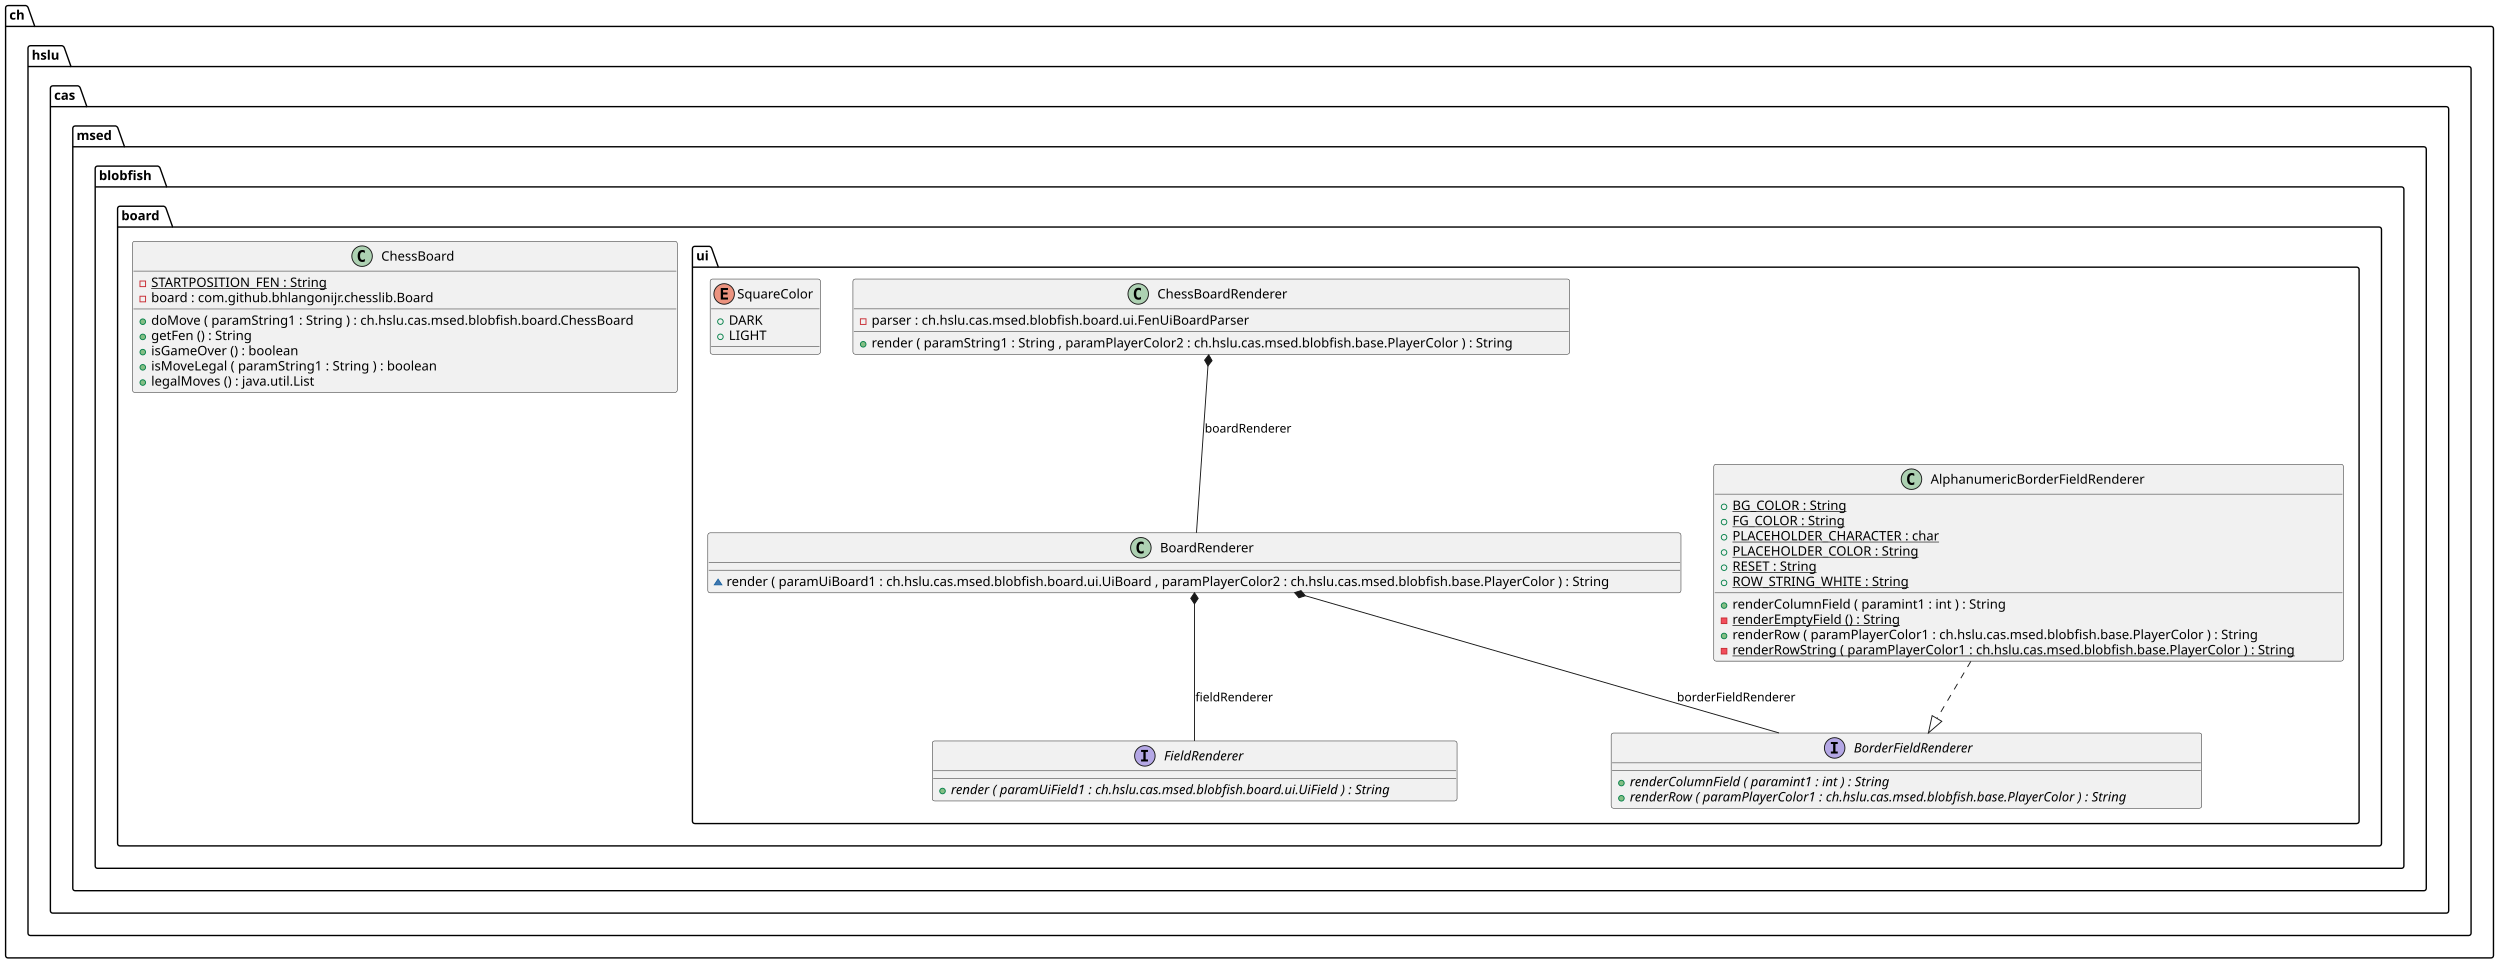
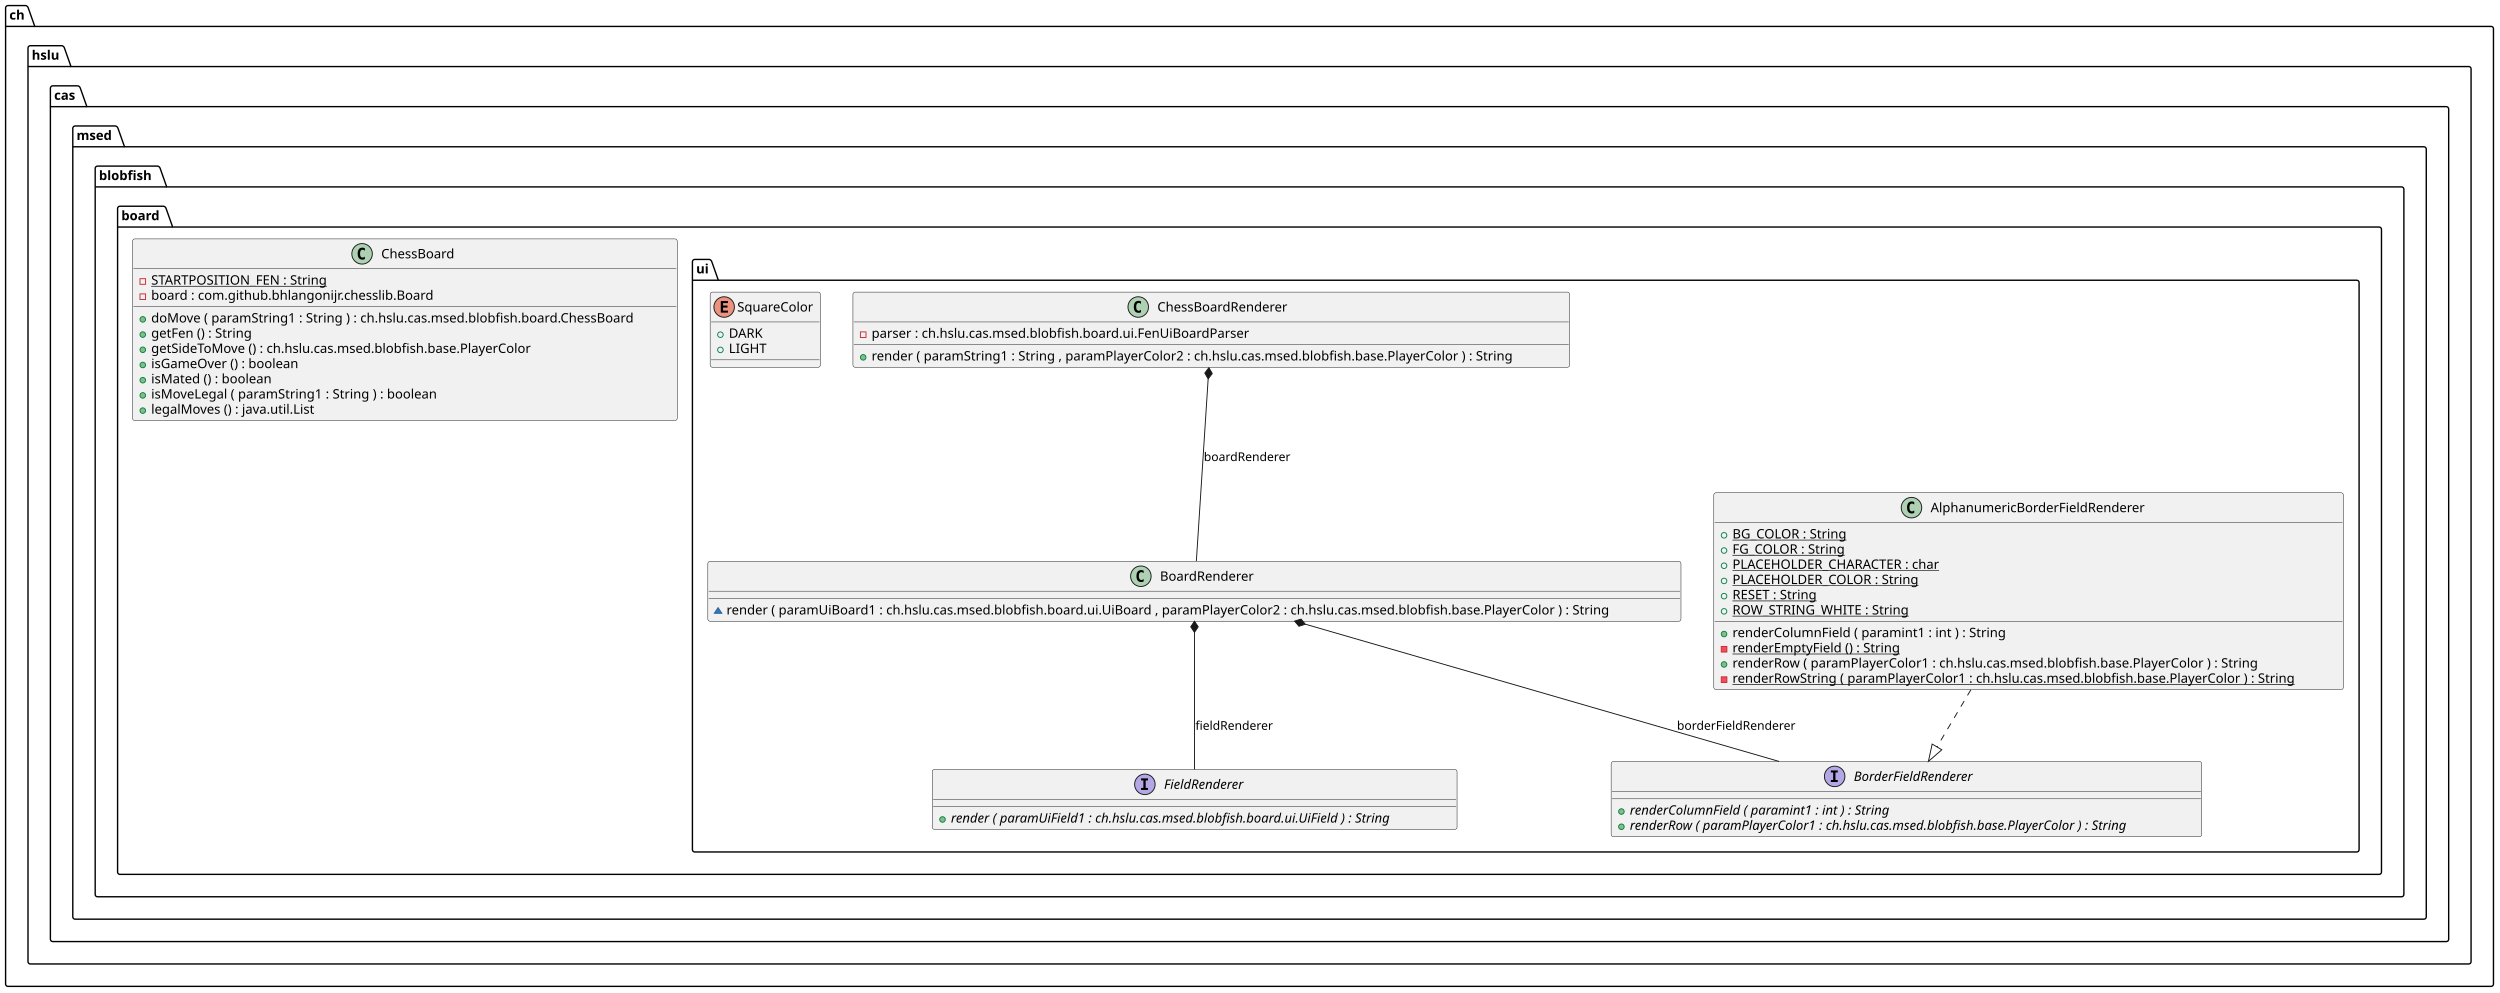
- <svg xmlns="http://www.w3.org/2000/svg" contentStyleType="text/css" data-diagram-type="CLASS" height="1033px" preserveAspectRatio="none" style="width:2679px;height:1033px;background:#FFFFFF;" version="1.1" viewBox="0 0 2679 1033" width="2679px" zoomAndPan="magnify">
+ <svg xmlns="http://www.w3.org/2000/svg" contentStyleType="text/css" data-diagram-type="CLASS" height="1064px" preserveAspectRatio="none" style="width:2679px;height:1064px;background:#FFFFFF;" version="1.1" viewBox="0 0 2679 1064" width="2679px" zoomAndPan="magnify">
  <defs />
  <g>
    <g class="cluster" data-entity="ch" data-source-line="2" data-uid="ent0003" id="cluster_ch">
-       <path d="M8.5,6 L27.766,6 A3.75,3.75 0 0 1 30.266,8.5 L37.266,28.297 L2669.5,28.297 A2.5,2.5 0 0 1 2672,30.797 L2672,1024 A2.5,2.5 0 0 1 2669.5,1026.5 L8.5,1026.5 A2.5,2.5 0 0 1 6,1024 L6,8.5 A2.5,2.5 0 0 1 8.5,6" fill="none" style="stroke:#000000;stroke-width:1.5;" />
+       <path d="M8.5,6 L27.766,6 A3.75,3.75 0 0 1 30.266,8.5 L37.266,28.297 L2669.5,28.297 A2.5,2.5 0 0 1 2672,30.797 L2672,1054.5 A2.5,2.5 0 0 1 2669.5,1057 L8.5,1057 A2.5,2.5 0 0 1 6,1054.5 L6,8.5 A2.5,2.5 0 0 1 8.5,6" fill="none" style="stroke:#000000;stroke-width:1.5;" />
      <line style="stroke:#000000;stroke-width:1.5;" x1="6" x2="37.266" y1="28.297" y2="28.297" />
      <text fill="#000000" font-family="sans-serif" font-size="14" font-weight="bold" lengthAdjust="spacing" textLength="18.266" x="10" y="20.995">ch</text>
    </g>
    <g class="cluster" data-entity="hslu" data-source-line="2" data-uid="ent0004" id="cluster_hslu">
-       <path d="M32.5,49 L66.565,49 A3.75,3.75 0 0 1 69.065,51.5 L76.065,71.297 L2645.5,71.297 A2.5,2.5 0 0 1 2648,73.797 L2648,1000 A2.5,2.5 0 0 1 2645.5,1002.5 L32.5,1002.5 A2.5,2.5 0 0 1 30,1000 L30,51.5 A2.5,2.5 0 0 1 32.5,49" fill="none" style="stroke:#000000;stroke-width:1.5;" />
+       <path d="M32.5,49 L66.565,49 A3.75,3.75 0 0 1 69.065,51.5 L76.065,71.297 L2645.5,71.297 A2.5,2.5 0 0 1 2648,73.797 L2648,1030.5 A2.5,2.5 0 0 1 2645.5,1033 L32.5,1033 A2.5,2.5 0 0 1 30,1030.5 L30,51.5 A2.5,2.5 0 0 1 32.5,49" fill="none" style="stroke:#000000;stroke-width:1.5;" />
      <line style="stroke:#000000;stroke-width:1.5;" x1="30" x2="76.065" y1="71.297" y2="71.297" />
      <text fill="#000000" font-family="sans-serif" font-size="14" font-weight="bold" lengthAdjust="spacing" textLength="33.065" x="34" y="63.995">hslu</text>
    </g>
    <g class="cluster" data-entity="cas" data-source-line="2" data-uid="ent0005" id="cluster_cas">
-       <path d="M56.5,92 L83.579,92 A3.75,3.75 0 0 1 86.079,94.5 L93.079,114.297 L2621.5,114.297 A2.5,2.5 0 0 1 2624,116.797 L2624,976 A2.5,2.5 0 0 1 2621.5,978.5 L56.5,978.5 A2.5,2.5 0 0 1 54,976 L54,94.5 A2.5,2.5 0 0 1 56.5,92" fill="none" style="stroke:#000000;stroke-width:1.5;" />
+       <path d="M56.5,92 L83.579,92 A3.75,3.75 0 0 1 86.079,94.5 L93.079,114.297 L2621.5,114.297 A2.5,2.5 0 0 1 2624,116.797 L2624,1006.5 A2.5,2.5 0 0 1 2621.5,1009 L56.5,1009 A2.5,2.5 0 0 1 54,1006.5 L54,94.5 A2.5,2.5 0 0 1 56.5,92" fill="none" style="stroke:#000000;stroke-width:1.5;" />
      <line style="stroke:#000000;stroke-width:1.5;" x1="54" x2="93.079" y1="114.297" y2="114.297" />
      <text fill="#000000" font-family="sans-serif" font-size="14" font-weight="bold" lengthAdjust="spacing" textLength="26.079" x="58" y="106.995">cas</text>
    </g>
    <g class="cluster" data-entity="msed" data-source-line="2" data-uid="ent0006" id="cluster_msed">
-       <path d="M80.5,135 L123.938,135 A3.75,3.75 0 0 1 126.438,137.5 L133.438,157.297 L2597.5,157.297 A2.5,2.5 0 0 1 2600,159.797 L2600,952 A2.5,2.5 0 0 1 2597.5,954.5 L80.5,954.5 A2.5,2.5 0 0 1 78,952 L78,137.5 A2.5,2.5 0 0 1 80.5,135" fill="none" style="stroke:#000000;stroke-width:1.5;" />
+       <path d="M80.5,135 L123.938,135 A3.75,3.75 0 0 1 126.438,137.5 L133.438,157.297 L2597.5,157.297 A2.5,2.5 0 0 1 2600,159.797 L2600,982.5 A2.5,2.5 0 0 1 2597.5,985 L80.5,985 A2.5,2.5 0 0 1 78,982.5 L78,137.5 A2.5,2.5 0 0 1 80.5,135" fill="none" style="stroke:#000000;stroke-width:1.5;" />
      <line style="stroke:#000000;stroke-width:1.5;" x1="78" x2="133.438" y1="157.297" y2="157.297" />
      <text fill="#000000" font-family="sans-serif" font-size="14" font-weight="bold" lengthAdjust="spacing" textLength="42.438" x="82" y="149.995">msed</text>
    </g>
    <g class="cluster" data-entity="blobfish" data-source-line="2" data-uid="ent0007" id="cluster_blobfish">
-       <path d="M104.5,178 L169.149,178 A3.75,3.75 0 0 1 171.649,180.5 L178.649,200.297 L2573.5,200.297 A2.5,2.5 0 0 1 2576,202.797 L2576,928 A2.5,2.5 0 0 1 2573.5,930.5 L104.5,930.5 A2.5,2.5 0 0 1 102,928 L102,180.5 A2.5,2.5 0 0 1 104.5,178" fill="none" style="stroke:#000000;stroke-width:1.5;" />
+       <path d="M104.5,178 L169.149,178 A3.75,3.75 0 0 1 171.649,180.5 L178.649,200.297 L2573.5,200.297 A2.5,2.5 0 0 1 2576,202.797 L2576,958.5 A2.5,2.5 0 0 1 2573.5,961 L104.5,961 A2.5,2.5 0 0 1 102,958.5 L102,180.5 A2.5,2.5 0 0 1 104.5,178" fill="none" style="stroke:#000000;stroke-width:1.5;" />
      <line style="stroke:#000000;stroke-width:1.5;" x1="102" x2="178.649" y1="200.297" y2="200.297" />
      <text fill="#000000" font-family="sans-serif" font-size="14" font-weight="bold" lengthAdjust="spacing" textLength="63.649" x="106" y="192.995">blobfish</text>
    </g>
    <g class="cluster" data-entity="board" data-source-line="2" data-uid="ent0008" id="cluster_board">
-       <path d="M128.5,221 L175.513,221 A3.75,3.75 0 0 1 178.013,223.5 L185.013,243.297 L2549.5,243.297 A2.5,2.5 0 0 1 2552,245.797 L2552,904 A2.5,2.5 0 0 1 2549.5,906.5 L128.5,906.5 A2.5,2.5 0 0 1 126,904 L126,223.5 A2.5,2.5 0 0 1 128.5,221" fill="none" style="stroke:#000000;stroke-width:1.5;" />
+       <path d="M128.5,221 L175.513,221 A3.75,3.75 0 0 1 178.013,223.5 L185.013,243.297 L2549.5,243.297 A2.5,2.5 0 0 1 2552,245.797 L2552,934.5 A2.5,2.5 0 0 1 2549.5,937 L128.5,937 A2.5,2.5 0 0 1 126,934.5 L126,223.5 A2.5,2.5 0 0 1 128.5,221" fill="none" style="stroke:#000000;stroke-width:1.5;" />
      <line style="stroke:#000000;stroke-width:1.5;" x1="126" x2="185.013" y1="243.297" y2="243.297" />
      <text fill="#000000" font-family="sans-serif" font-size="14" font-weight="bold" lengthAdjust="spacing" textLength="46.013" x="130" y="235.995">board</text>
    </g>
-     <g class="cluster" data-entity="ui" data-source-line="13" data-uid="ent0010" id="cluster_ui">
-       <path d="M744.5,264 L760.266,264 A3.75,3.75 0 0 1 762.766,266.5 L769.766,286.297 L2525.5,286.297 A2.5,2.5 0 0 1 2528,288.797 L2528,880 A2.5,2.5 0 0 1 2525.5,882.5 L744.5,882.5 A2.5,2.5 0 0 1 742,880 L742,266.5 A2.5,2.5 0 0 1 744.5,264" fill="none" style="stroke:#000000;stroke-width:1.5;" />
-       <line style="stroke:#000000;stroke-width:1.5;" x1="742" x2="769.766" y1="286.297" y2="286.297" />
-       <text fill="#000000" font-family="sans-serif" font-size="14" font-weight="bold" lengthAdjust="spacing" textLength="14.766" x="746" y="278.995">ui</text>
+     <g class="cluster" data-entity="ui" data-source-line="15" data-uid="ent0010" id="cluster_ui">
+       <path d="M744.5,278 L760.266,278 A3.75,3.75 0 0 1 762.766,280.5 L769.766,300.297 L2525.5,300.297 A2.5,2.5 0 0 1 2528,302.797 L2528,910.5 A2.5,2.5 0 0 1 2525.5,913 L744.5,913 A2.5,2.5 0 0 1 742,910.5 L742,280.5 A2.5,2.5 0 0 1 744.5,278" fill="none" style="stroke:#000000;stroke-width:1.5;" />
+       <line style="stroke:#000000;stroke-width:1.5;" x1="742" x2="769.766" y1="300.297" y2="300.297" />
+       <text fill="#000000" font-family="sans-serif" font-size="14" font-weight="bold" lengthAdjust="spacing" textLength="14.766" x="746" y="292.995">ui</text>
    </g>
    <g class="entity" data-entity="ChessBoard" data-source-line="2" data-uid="ent0002" id="entity_ChessBoard">
-       <rect fill="#F1F1F1" height="162.078" rx="2.5" ry="2.5" style="stroke:#181818;stroke-width:0.5;" width="583.744" x="142" y="258.5" />
-       <ellipse cx="388.002" cy="274.5" fill="#ADD1B2" rx="11" ry="11" style="stroke:#181818;stroke-width:1;" />
-       <path d="M390.97,280.141 Q390.392,280.438 389.752,280.578 Q389.111,280.734 388.408,280.734 Q385.908,280.734 384.58,279.094 Q383.267,277.438 383.267,274.312 Q383.267,271.188 384.58,269.531 Q385.908,267.875 388.408,267.875 Q389.111,267.875 389.752,268.031 Q390.408,268.188 390.97,268.484 L390.97,271.203 Q390.345,270.625 389.752,270.359 Q389.158,270.078 388.533,270.078 Q387.189,270.078 386.502,271.156 Q385.814,272.219 385.814,274.312 Q385.814,276.406 386.502,277.484 Q387.189,278.547 388.533,278.547 Q389.158,278.547 389.752,278.281 Q390.345,278 390.97,277.422 L390.97,280.141 Z " fill="#000000" />
-       <text fill="#000000" font-family="sans-serif" font-size="14" lengthAdjust="spacing" textLength="83.241" x="408.502" y="279.347">ChessBoard</text>
-       <line style="stroke:#181818;stroke-width:0.5;" x1="143" x2="724.744" y1="290.5" y2="290.5" />
-       <rect fill="none" height="6" style="stroke:#C82930;stroke-width:1;" width="6" x="150" y="301.148" />
-       <text fill="#000000" font-family="sans-serif" font-size="14" lengthAdjust="spacing" text-decoration="underline" textLength="201.715" x="162" y="307.495">STARTPOSITION_FEN : String</text>
-       <rect fill="none" height="6" style="stroke:#C82930;stroke-width:1;" width="6" x="150" y="317.445" />
-       <text fill="#000000" font-family="sans-serif" font-size="14" lengthAdjust="spacing" textLength="323.682" x="162" y="323.792">board : com.github.bhlangonijr.chesslib.Board</text>
-       <line style="stroke:#181818;stroke-width:0.5;" x1="143" x2="724.744" y1="331.094" y2="331.094" />
-       <ellipse cx="153" cy="344.742" fill="#84BE84" rx="3" ry="3" style="stroke:#038048;stroke-width:1;" />
-       <text fill="#000000" font-family="sans-serif" font-size="14" lengthAdjust="spacing" textLength="557.744" x="162" y="348.089">doMove ( paramString1 : String ) : ch.hslu.cas.msed.blobfish.board.ChessBoard</text>
-       <ellipse cx="153" cy="361.039" fill="#84BE84" rx="3" ry="3" style="stroke:#038048;stroke-width:1;" />
-       <text fill="#000000" font-family="sans-serif" font-size="14" lengthAdjust="spacing" textLength="119.301" x="162" y="364.386">getFen () : String</text>
-       <ellipse cx="153" cy="377.336" fill="#84BE84" rx="3" ry="3" style="stroke:#038048;stroke-width:1;" />
-       <text fill="#000000" font-family="sans-serif" font-size="14" lengthAdjust="spacing" textLength="171.5" x="162" y="380.683">isGameOver () : boolean</text>
-       <ellipse cx="153" cy="393.633" fill="#84BE84" rx="3" ry="3" style="stroke:#038048;stroke-width:1;" />
-       <text fill="#000000" font-family="sans-serif" font-size="14" lengthAdjust="spacing" textLength="331.885" x="162" y="396.979">isMoveLegal ( paramString1 : String ) : boolean</text>
-       <ellipse cx="153" cy="409.93" fill="#84BE84" rx="3" ry="3" style="stroke:#038048;stroke-width:1;" />
-       <text fill="#000000" font-family="sans-serif" font-size="14" lengthAdjust="spacing" textLength="192.534" x="162" y="413.276">legalMoves () : java.util.List</text>
+       <rect fill="#F1F1F1" height="194.672" rx="2.5" ry="2.5" style="stroke:#181818;stroke-width:0.5;" width="583.744" x="142" y="256" />
+       <ellipse cx="388.002" cy="272" fill="#ADD1B2" rx="11" ry="11" style="stroke:#181818;stroke-width:1;" />
+       <path d="M390.97,277.641 Q390.392,277.938 389.752,278.078 Q389.111,278.234 388.408,278.234 Q385.908,278.234 384.58,276.594 Q383.267,274.938 383.267,271.812 Q383.267,268.688 384.58,267.031 Q385.908,265.375 388.408,265.375 Q389.111,265.375 389.752,265.531 Q390.408,265.688 390.97,265.984 L390.97,268.703 Q390.345,268.125 389.752,267.859 Q389.158,267.578 388.533,267.578 Q387.189,267.578 386.502,268.656 Q385.814,269.719 385.814,271.812 Q385.814,273.906 386.502,274.984 Q387.189,276.047 388.533,276.047 Q389.158,276.047 389.752,275.781 Q390.345,275.5 390.97,274.922 L390.97,277.641 Z " fill="#000000" />
+       <text fill="#000000" font-family="sans-serif" font-size="14" lengthAdjust="spacing" textLength="83.241" x="408.502" y="276.847">ChessBoard</text>
+       <line style="stroke:#181818;stroke-width:0.5;" x1="143" x2="724.744" y1="288" y2="288" />
+       <rect fill="none" height="6" style="stroke:#C82930;stroke-width:1;" width="6" x="150" y="298.648" />
+       <text fill="#000000" font-family="sans-serif" font-size="14" lengthAdjust="spacing" text-decoration="underline" textLength="201.715" x="162" y="304.995">STARTPOSITION_FEN : String</text>
+       <rect fill="none" height="6" style="stroke:#C82930;stroke-width:1;" width="6" x="150" y="314.945" />
+       <text fill="#000000" font-family="sans-serif" font-size="14" lengthAdjust="spacing" textLength="323.682" x="162" y="321.292">board : com.github.bhlangonijr.chesslib.Board</text>
+       <line style="stroke:#181818;stroke-width:0.5;" x1="143" x2="724.744" y1="328.594" y2="328.594" />
+       <ellipse cx="153" cy="342.242" fill="#84BE84" rx="3" ry="3" style="stroke:#038048;stroke-width:1;" />
+       <text fill="#000000" font-family="sans-serif" font-size="14" lengthAdjust="spacing" textLength="557.744" x="162" y="345.589">doMove ( paramString1 : String ) : ch.hslu.cas.msed.blobfish.board.ChessBoard</text>
+       <ellipse cx="153" cy="358.539" fill="#84BE84" rx="3" ry="3" style="stroke:#038048;stroke-width:1;" />
+       <text fill="#000000" font-family="sans-serif" font-size="14" lengthAdjust="spacing" textLength="119.301" x="162" y="361.886">getFen () : String</text>
+       <ellipse cx="153" cy="374.836" fill="#84BE84" rx="3" ry="3" style="stroke:#038048;stroke-width:1;" />
+       <text fill="#000000" font-family="sans-serif" font-size="14" lengthAdjust="spacing" textLength="439.824" x="162" y="378.183">getSideToMove () : ch.hslu.cas.msed.blobfish.base.PlayerColor</text>
+       <ellipse cx="153" cy="391.133" fill="#84BE84" rx="3" ry="3" style="stroke:#038048;stroke-width:1;" />
+       <text fill="#000000" font-family="sans-serif" font-size="14" lengthAdjust="spacing" textLength="171.5" x="162" y="394.479">isGameOver () : boolean</text>
+       <ellipse cx="153" cy="407.43" fill="#84BE84" rx="3" ry="3" style="stroke:#038048;stroke-width:1;" />
+       <text fill="#000000" font-family="sans-serif" font-size="14" lengthAdjust="spacing" textLength="139.795" x="162" y="410.776">isMated () : boolean</text>
+       <ellipse cx="153" cy="423.727" fill="#84BE84" rx="3" ry="3" style="stroke:#038048;stroke-width:1;" />
+       <text fill="#000000" font-family="sans-serif" font-size="14" lengthAdjust="spacing" textLength="331.885" x="162" y="427.073">isMoveLegal ( paramString1 : String ) : boolean</text>
+       <ellipse cx="153" cy="440.023" fill="#84BE84" rx="3" ry="3" style="stroke:#038048;stroke-width:1;" />
+       <text fill="#000000" font-family="sans-serif" font-size="14" lengthAdjust="spacing" textLength="192.534" x="162" y="443.37">legalMoves () : java.util.List</text>
    </g>
-     <g class="entity" data-entity="AlphanumericBorderFieldRenderer" data-source-line="13" data-uid="ent0009" id="entity_AlphanumericBorderFieldRenderer">
-       <rect fill="#F1F1F1" height="210.969" rx="2.5" ry="2.5" style="stroke:#181818;stroke-width:0.5;" width="674.683" x="1836.5" y="497.5" />
-       <ellipse cx="2048.342" cy="513.5" fill="#ADD1B2" rx="11" ry="11" style="stroke:#181818;stroke-width:1;" />
-       <path d="M2051.311,519.141 Q2050.733,519.438 2050.092,519.578 Q2049.452,519.734 2048.749,519.734 Q2046.248,519.734 2044.92,518.094 Q2043.608,516.438 2043.608,513.312 Q2043.608,510.188 2044.92,508.531 Q2046.248,506.875 2048.749,506.875 Q2049.452,506.875 2050.092,507.031 Q2050.749,507.188 2051.311,507.484 L2051.311,510.203 Q2050.686,509.625 2050.092,509.359 Q2049.499,509.078 2048.874,509.078 Q2047.53,509.078 2046.842,510.156 Q2046.155,511.219 2046.155,513.312 Q2046.155,515.406 2046.842,516.484 Q2047.53,517.547 2048.874,517.547 Q2049.499,517.547 2050.092,517.281 Q2050.686,517 2051.311,516.422 L2051.311,519.141 Z " fill="#000000" />
-       <text fill="#000000" font-family="sans-serif" font-size="14" lengthAdjust="spacing" textLength="242.498" x="2068.842" y="518.347">AlphanumericBorderFieldRenderer</text>
-       <line style="stroke:#181818;stroke-width:0.5;" x1="1837.5" x2="2510.183" y1="529.5" y2="529.5" />
-       <ellipse cx="1847.5" cy="543.148" fill="none" rx="3" ry="3" style="stroke:#038048;stroke-width:1;" />
-       <text fill="#000000" font-family="sans-serif" font-size="14" lengthAdjust="spacing" text-decoration="underline" textLength="132.193" x="1856.5" y="546.495">BG_COLOR : String</text>
-       <ellipse cx="1847.5" cy="559.445" fill="none" rx="3" ry="3" style="stroke:#038048;stroke-width:1;" />
-       <text fill="#000000" font-family="sans-serif" font-size="14" lengthAdjust="spacing" text-decoration="underline" textLength="130.642" x="1856.5" y="562.792">FG_COLOR : String</text>
-       <ellipse cx="1847.5" cy="575.742" fill="none" rx="3" ry="3" style="stroke:#038048;stroke-width:1;" />
-       <text fill="#000000" font-family="sans-serif" font-size="14" lengthAdjust="spacing" text-decoration="underline" textLength="240.748" x="1856.5" y="579.089">PLACEHOLDER_CHARACTER : char</text>
-       <ellipse cx="1847.5" cy="592.039" fill="none" rx="3" ry="3" style="stroke:#038048;stroke-width:1;" />
-       <text fill="#000000" font-family="sans-serif" font-size="14" lengthAdjust="spacing" text-decoration="underline" textLength="214.881" x="1856.5" y="595.386">PLACEHOLDER_COLOR : String</text>
-       <ellipse cx="1847.5" cy="608.336" fill="none" rx="3" ry="3" style="stroke:#038048;stroke-width:1;" />
-       <text fill="#000000" font-family="sans-serif" font-size="14" lengthAdjust="spacing" text-decoration="underline" textLength="100.256" x="1856.5" y="611.683">RESET : String</text>
-       <ellipse cx="1847.5" cy="624.633" fill="none" rx="3" ry="3" style="stroke:#038048;stroke-width:1;" />
-       <text fill="#000000" font-family="sans-serif" font-size="14" lengthAdjust="spacing" text-decoration="underline" textLength="202.501" x="1856.5" y="627.98">ROW_STRING_WHITE : String</text>
-       <line style="stroke:#181818;stroke-width:0.5;" x1="1837.5" x2="2510.183" y1="635.281" y2="635.281" />
-       <ellipse cx="1847.5" cy="648.93" fill="#84BE84" rx="3" ry="3" style="stroke:#038048;stroke-width:1;" />
-       <text fill="#000000" font-family="sans-serif" font-size="14" lengthAdjust="spacing" textLength="317.584" x="1856.5" y="652.276">renderColumnField ( paramint1 : int ) : String</text>
-       <rect fill="#F24D5C" height="6" style="stroke:#C82930;stroke-width:1;" width="6" x="1844.5" y="662.227" />
-       <text fill="#000000" font-family="sans-serif" font-size="14" lengthAdjust="spacing" text-decoration="underline" textLength="195.747" x="1856.5" y="668.573">renderEmptyField () : String</text>
-       <ellipse cx="1847.5" cy="681.523" fill="#84BE84" rx="3" ry="3" style="stroke:#038048;stroke-width:1;" />
-       <text fill="#000000" font-family="sans-serif" font-size="14" lengthAdjust="spacing" textLength="606.901" x="1856.5" y="684.87">renderRow ( paramPlayerColor1 : ch.hslu.cas.msed.blobfish.base.PlayerColor ) : String</text>
-       <rect fill="#F24D5C" height="6" style="stroke:#C82930;stroke-width:1;" width="6" x="1844.5" y="694.82" />
-       <text fill="#000000" font-family="sans-serif" font-size="14" lengthAdjust="spacing" text-decoration="underline" textLength="648.683" x="1856.5" y="701.167">renderRowString ( paramPlayerColor1 : ch.hslu.cas.msed.blobfish.base.PlayerColor ) : String</text>
+     <g class="entity" data-entity="AlphanumericBorderFieldRenderer" data-source-line="15" data-uid="ent0009" id="entity_AlphanumericBorderFieldRenderer">
+       <rect fill="#F1F1F1" height="210.969" rx="2.5" ry="2.5" style="stroke:#181818;stroke-width:0.5;" width="674.683" x="1836.5" y="528" />
+       <ellipse cx="2048.342" cy="544" fill="#ADD1B2" rx="11" ry="11" style="stroke:#181818;stroke-width:1;" />
+       <path d="M2051.311,549.641 Q2050.733,549.938 2050.092,550.078 Q2049.452,550.234 2048.749,550.234 Q2046.248,550.234 2044.92,548.594 Q2043.608,546.938 2043.608,543.812 Q2043.608,540.688 2044.92,539.031 Q2046.248,537.375 2048.749,537.375 Q2049.452,537.375 2050.092,537.531 Q2050.749,537.688 2051.311,537.984 L2051.311,540.703 Q2050.686,540.125 2050.092,539.859 Q2049.499,539.578 2048.874,539.578 Q2047.53,539.578 2046.842,540.656 Q2046.155,541.719 2046.155,543.812 Q2046.155,545.906 2046.842,546.984 Q2047.53,548.047 2048.874,548.047 Q2049.499,548.047 2050.092,547.781 Q2050.686,547.5 2051.311,546.922 L2051.311,549.641 Z " fill="#000000" />
+       <text fill="#000000" font-family="sans-serif" font-size="14" lengthAdjust="spacing" textLength="242.498" x="2068.842" y="548.847">AlphanumericBorderFieldRenderer</text>
+       <line style="stroke:#181818;stroke-width:0.5;" x1="1837.5" x2="2510.183" y1="560" y2="560" />
+       <ellipse cx="1847.5" cy="573.648" fill="none" rx="3" ry="3" style="stroke:#038048;stroke-width:1;" />
+       <text fill="#000000" font-family="sans-serif" font-size="14" lengthAdjust="spacing" text-decoration="underline" textLength="132.193" x="1856.5" y="576.995">BG_COLOR : String</text>
+       <ellipse cx="1847.5" cy="589.945" fill="none" rx="3" ry="3" style="stroke:#038048;stroke-width:1;" />
+       <text fill="#000000" font-family="sans-serif" font-size="14" lengthAdjust="spacing" text-decoration="underline" textLength="130.642" x="1856.5" y="593.292">FG_COLOR : String</text>
+       <ellipse cx="1847.5" cy="606.242" fill="none" rx="3" ry="3" style="stroke:#038048;stroke-width:1;" />
+       <text fill="#000000" font-family="sans-serif" font-size="14" lengthAdjust="spacing" text-decoration="underline" textLength="240.748" x="1856.5" y="609.589">PLACEHOLDER_CHARACTER : char</text>
+       <ellipse cx="1847.5" cy="622.539" fill="none" rx="3" ry="3" style="stroke:#038048;stroke-width:1;" />
+       <text fill="#000000" font-family="sans-serif" font-size="14" lengthAdjust="spacing" text-decoration="underline" textLength="214.881" x="1856.5" y="625.886">PLACEHOLDER_COLOR : String</text>
+       <ellipse cx="1847.5" cy="638.836" fill="none" rx="3" ry="3" style="stroke:#038048;stroke-width:1;" />
+       <text fill="#000000" font-family="sans-serif" font-size="14" lengthAdjust="spacing" text-decoration="underline" textLength="100.256" x="1856.5" y="642.183">RESET : String</text>
+       <ellipse cx="1847.5" cy="655.133" fill="none" rx="3" ry="3" style="stroke:#038048;stroke-width:1;" />
+       <text fill="#000000" font-family="sans-serif" font-size="14" lengthAdjust="spacing" text-decoration="underline" textLength="202.501" x="1856.5" y="658.48">ROW_STRING_WHITE : String</text>
+       <line style="stroke:#181818;stroke-width:0.5;" x1="1837.5" x2="2510.183" y1="665.781" y2="665.781" />
+       <ellipse cx="1847.5" cy="679.43" fill="#84BE84" rx="3" ry="3" style="stroke:#038048;stroke-width:1;" />
+       <text fill="#000000" font-family="sans-serif" font-size="14" lengthAdjust="spacing" textLength="317.584" x="1856.5" y="682.776">renderColumnField ( paramint1 : int ) : String</text>
+       <rect fill="#F24D5C" height="6" style="stroke:#C82930;stroke-width:1;" width="6" x="1844.5" y="692.727" />
+       <text fill="#000000" font-family="sans-serif" font-size="14" lengthAdjust="spacing" text-decoration="underline" textLength="195.747" x="1856.5" y="699.073">renderEmptyField () : String</text>
+       <ellipse cx="1847.5" cy="712.023" fill="#84BE84" rx="3" ry="3" style="stroke:#038048;stroke-width:1;" />
+       <text fill="#000000" font-family="sans-serif" font-size="14" lengthAdjust="spacing" textLength="606.901" x="1856.5" y="715.37">renderRow ( paramPlayerColor1 : ch.hslu.cas.msed.blobfish.base.PlayerColor ) : String</text>
+       <rect fill="#F24D5C" height="6" style="stroke:#C82930;stroke-width:1;" width="6" x="1844.5" y="725.32" />
+       <text fill="#000000" font-family="sans-serif" font-size="14" lengthAdjust="spacing" text-decoration="underline" textLength="648.683" x="1856.5" y="731.667">renderRowString ( paramPlayerColor1 : ch.hslu.cas.msed.blobfish.base.PlayerColor ) : String</text>
    </g>
-     <g class="entity" data-entity="BoardRenderer" data-source-line="27" data-uid="ent0011" id="entity_BoardRenderer">
-       <rect fill="#F1F1F1" height="64.297" rx="2.5" ry="2.5" style="stroke:#181818;stroke-width:0.5;" width="1042.832" x="758.5" y="571" />
-       <ellipse cx="1222.551" cy="587" fill="#ADD1B2" rx="11" ry="11" style="stroke:#181818;stroke-width:1;" />
-       <path d="M1225.52,592.641 Q1224.941,592.938 1224.301,593.078 Q1223.66,593.234 1222.957,593.234 Q1220.457,593.234 1219.129,591.594 Q1217.816,589.938 1217.816,586.812 Q1217.816,583.688 1219.129,582.031 Q1220.457,580.375 1222.957,580.375 Q1223.66,580.375 1224.301,580.531 Q1224.957,580.688 1225.52,580.984 L1225.52,583.703 Q1224.895,583.125 1224.301,582.859 Q1223.707,582.578 1223.082,582.578 Q1221.738,582.578 1221.051,583.656 Q1220.363,584.719 1220.363,586.812 Q1220.363,588.906 1221.051,589.984 Q1221.738,591.047 1223.082,591.047 Q1223.707,591.047 1224.301,590.781 Q1224.895,590.5 1225.52,589.922 L1225.52,592.641 Z " fill="#000000" />
-       <text fill="#000000" font-family="sans-serif" font-size="14" lengthAdjust="spacing" textLength="106.231" x="1243.051" y="591.847">BoardRenderer</text>
-       <line style="stroke:#181818;stroke-width:0.5;" x1="759.5" x2="1800.332" y1="603" y2="603" />
-       <line style="stroke:#181818;stroke-width:0.5;" x1="759.5" x2="1800.332" y1="611" y2="611" />
-       <polygon fill="#4177AF" points="769.5,620.648,765.5,626.648,773.5,626.648" style="stroke:#1963A0;stroke-width:1;" />
-       <text fill="#000000" font-family="sans-serif" font-size="14" lengthAdjust="spacing" textLength="1016.832" x="778.5" y="627.995">render ( paramUiBoard1 : ch.hslu.cas.msed.blobfish.board.ui.UiBoard , paramPlayerColor2 : ch.hslu.cas.msed.blobfish.base.PlayerColor ) : String</text>
+     <g class="entity" data-entity="BoardRenderer" data-source-line="29" data-uid="ent0011" id="entity_BoardRenderer">
+       <rect fill="#F1F1F1" height="64.297" rx="2.5" ry="2.5" style="stroke:#181818;stroke-width:0.5;" width="1042.832" x="758.5" y="601.5" />
+       <ellipse cx="1222.551" cy="617.5" fill="#ADD1B2" rx="11" ry="11" style="stroke:#181818;stroke-width:1;" />
+       <path d="M1225.52,623.141 Q1224.941,623.438 1224.301,623.578 Q1223.66,623.734 1222.957,623.734 Q1220.457,623.734 1219.129,622.094 Q1217.816,620.438 1217.816,617.312 Q1217.816,614.188 1219.129,612.531 Q1220.457,610.875 1222.957,610.875 Q1223.66,610.875 1224.301,611.031 Q1224.957,611.188 1225.52,611.484 L1225.52,614.203 Q1224.895,613.625 1224.301,613.359 Q1223.707,613.078 1223.082,613.078 Q1221.738,613.078 1221.051,614.156 Q1220.363,615.219 1220.363,617.312 Q1220.363,619.406 1221.051,620.484 Q1221.738,621.547 1223.082,621.547 Q1223.707,621.547 1224.301,621.281 Q1224.895,621 1225.52,620.422 L1225.52,623.141 Z " fill="#000000" />
+       <text fill="#000000" font-family="sans-serif" font-size="14" lengthAdjust="spacing" textLength="106.231" x="1243.051" y="622.347">BoardRenderer</text>
+       <line style="stroke:#181818;stroke-width:0.5;" x1="759.5" x2="1800.332" y1="633.5" y2="633.5" />
+       <line style="stroke:#181818;stroke-width:0.5;" x1="759.5" x2="1800.332" y1="641.5" y2="641.5" />
+       <polygon fill="#4177AF" points="769.5,651.148,765.5,657.148,773.5,657.148" style="stroke:#1963A0;stroke-width:1;" />
+       <text fill="#000000" font-family="sans-serif" font-size="14" lengthAdjust="spacing" textLength="1016.832" x="778.5" y="658.495">render ( paramUiBoard1 : ch.hslu.cas.msed.blobfish.board.ui.UiBoard , paramPlayerColor2 : ch.hslu.cas.msed.blobfish.base.PlayerColor ) : String</text>
    </g>
-     <g class="entity" data-entity="BorderFieldRenderer" data-source-line="32" data-uid="ent0012" id="entity_BorderFieldRenderer">
-       <rect fill="#F1F1F1" height="80.594" rx="2.5" ry="2.5" style="stroke:#181818;stroke-width:0.5;" width="632.901" x="1726.5" y="785.5" />
-       <ellipse cx="1966.024" cy="801.5" fill="#B4A7E5" rx="11" ry="11" style="stroke:#181818;stroke-width:1;" />
-       <path d="M1961.946,797.266 L1961.946,795.109 L1969.337,795.109 L1969.337,797.266 L1966.868,797.266 L1966.868,805.344 L1969.337,805.344 L1969.337,807.5 L1961.946,807.5 L1961.946,805.344 L1964.415,805.344 L1964.415,797.266 L1961.946,797.266 Z " fill="#000000" />
-       <text fill="#000000" font-family="sans-serif" font-size="14" font-style="italic" lengthAdjust="spacing" textLength="145.352" x="1986.524" y="806.347">BorderFieldRenderer</text>
-       <line style="stroke:#181818;stroke-width:0.5;" x1="1727.5" x2="2358.401" y1="817.5" y2="817.5" />
-       <line style="stroke:#181818;stroke-width:0.5;" x1="1727.5" x2="2358.401" y1="825.5" y2="825.5" />
-       <ellipse cx="1737.5" cy="839.148" fill="#84BE84" rx="3" ry="3" style="stroke:#038048;stroke-width:1;" />
-       <text fill="#000000" font-family="sans-serif" font-size="14" font-style="italic" lengthAdjust="spacing" textLength="317.584" x="1746.5" y="842.495">renderColumnField ( paramint1 : int ) : String</text>
-       <ellipse cx="1737.5" cy="855.445" fill="#84BE84" rx="3" ry="3" style="stroke:#038048;stroke-width:1;" />
-       <text fill="#000000" font-family="sans-serif" font-size="14" font-style="italic" lengthAdjust="spacing" textLength="606.901" x="1746.5" y="858.792">renderRow ( paramPlayerColor1 : ch.hslu.cas.msed.blobfish.base.PlayerColor ) : String</text>
+     <g class="entity" data-entity="BorderFieldRenderer" data-source-line="34" data-uid="ent0012" id="entity_BorderFieldRenderer">
+       <rect fill="#F1F1F1" height="80.594" rx="2.5" ry="2.5" style="stroke:#181818;stroke-width:0.5;" width="632.901" x="1726.5" y="816" />
+       <ellipse cx="1966.024" cy="832" fill="#B4A7E5" rx="11" ry="11" style="stroke:#181818;stroke-width:1;" />
+       <path d="M1961.946,827.766 L1961.946,825.609 L1969.337,825.609 L1969.337,827.766 L1966.868,827.766 L1966.868,835.844 L1969.337,835.844 L1969.337,838 L1961.946,838 L1961.946,835.844 L1964.415,835.844 L1964.415,827.766 L1961.946,827.766 Z " fill="#000000" />
+       <text fill="#000000" font-family="sans-serif" font-size="14" font-style="italic" lengthAdjust="spacing" textLength="145.352" x="1986.524" y="836.847">BorderFieldRenderer</text>
+       <line style="stroke:#181818;stroke-width:0.5;" x1="1727.5" x2="2358.401" y1="848" y2="848" />
+       <line style="stroke:#181818;stroke-width:0.5;" x1="1727.5" x2="2358.401" y1="856" y2="856" />
+       <ellipse cx="1737.5" cy="869.648" fill="#84BE84" rx="3" ry="3" style="stroke:#038048;stroke-width:1;" />
+       <text fill="#000000" font-family="sans-serif" font-size="14" font-style="italic" lengthAdjust="spacing" textLength="317.584" x="1746.5" y="872.995">renderColumnField ( paramint1 : int ) : String</text>
+       <ellipse cx="1737.5" cy="885.945" fill="#84BE84" rx="3" ry="3" style="stroke:#038048;stroke-width:1;" />
+       <text fill="#000000" font-family="sans-serif" font-size="14" font-style="italic" lengthAdjust="spacing" textLength="606.901" x="1746.5" y="889.292">renderRow ( paramPlayerColor1 : ch.hslu.cas.msed.blobfish.base.PlayerColor ) : String</text>
    </g>
-     <g class="entity" data-entity="ChessBoardRenderer" data-source-line="38" data-uid="ent0013" id="entity_ChessBoardRenderer">
-       <rect fill="#F1F1F1" height="80.594" rx="2.5" ry="2.5" style="stroke:#181818;stroke-width:0.5;" width="768.034" x="914" y="299" />
-       <ellipse cx="1219.727" cy="315" fill="#ADD1B2" rx="11" ry="11" style="stroke:#181818;stroke-width:1;" />
-       <path d="M1222.696,320.641 Q1222.118,320.938 1221.477,321.078 Q1220.836,321.234 1220.133,321.234 Q1217.633,321.234 1216.305,319.594 Q1214.993,317.938 1214.993,314.812 Q1214.993,311.688 1216.305,310.031 Q1217.633,308.375 1220.133,308.375 Q1220.836,308.375 1221.477,308.531 Q1222.133,308.688 1222.696,308.984 L1222.696,311.703 Q1222.071,311.125 1221.477,310.859 Q1220.883,310.578 1220.258,310.578 Q1218.915,310.578 1218.227,311.656 Q1217.54,312.719 1217.54,314.812 Q1217.54,316.906 1218.227,317.984 Q1218.915,319.047 1220.258,319.047 Q1220.883,319.047 1221.477,318.781 Q1222.071,318.5 1222.696,317.922 L1222.696,320.641 Z " fill="#000000" />
-       <text fill="#000000" font-family="sans-serif" font-size="14" lengthAdjust="spacing" textLength="148.08" x="1240.227" y="319.847">ChessBoardRenderer</text>
-       <line style="stroke:#181818;stroke-width:0.5;" x1="915" x2="1681.034" y1="331" y2="331" />
-       <rect fill="none" height="6" style="stroke:#C82930;stroke-width:1;" width="6" x="922" y="341.648" />
-       <text fill="#000000" font-family="sans-serif" font-size="14" lengthAdjust="spacing" textLength="431.313" x="934" y="347.995">parser : ch.hslu.cas.msed.blobfish.board.ui.FenUiBoardParser</text>
-       <line style="stroke:#181818;stroke-width:0.5;" x1="915" x2="1681.034" y1="355.297" y2="355.297" />
-       <ellipse cx="925" cy="368.945" fill="#84BE84" rx="3" ry="3" style="stroke:#038048;stroke-width:1;" />
-       <text fill="#000000" font-family="sans-serif" font-size="14" lengthAdjust="spacing" textLength="742.034" x="934" y="372.292">render ( paramString1 : String , paramPlayerColor2 : ch.hslu.cas.msed.blobfish.base.PlayerColor ) : String</text>
+     <g class="entity" data-entity="ChessBoardRenderer" data-source-line="40" data-uid="ent0013" id="entity_ChessBoardRenderer">
+       <rect fill="#F1F1F1" height="80.594" rx="2.5" ry="2.5" style="stroke:#181818;stroke-width:0.5;" width="768.034" x="914" y="313" />
+       <ellipse cx="1219.727" cy="329" fill="#ADD1B2" rx="11" ry="11" style="stroke:#181818;stroke-width:1;" />
+       <path d="M1222.696,334.641 Q1222.118,334.938 1221.477,335.078 Q1220.836,335.234 1220.133,335.234 Q1217.633,335.234 1216.305,333.594 Q1214.993,331.938 1214.993,328.812 Q1214.993,325.688 1216.305,324.031 Q1217.633,322.375 1220.133,322.375 Q1220.836,322.375 1221.477,322.531 Q1222.133,322.688 1222.696,322.984 L1222.696,325.703 Q1222.071,325.125 1221.477,324.859 Q1220.883,324.578 1220.258,324.578 Q1218.915,324.578 1218.227,325.656 Q1217.54,326.719 1217.54,328.812 Q1217.54,330.906 1218.227,331.984 Q1218.915,333.047 1220.258,333.047 Q1220.883,333.047 1221.477,332.781 Q1222.071,332.5 1222.696,331.922 L1222.696,334.641 Z " fill="#000000" />
+       <text fill="#000000" font-family="sans-serif" font-size="14" lengthAdjust="spacing" textLength="148.08" x="1240.227" y="333.847">ChessBoardRenderer</text>
+       <line style="stroke:#181818;stroke-width:0.5;" x1="915" x2="1681.034" y1="345" y2="345" />
+       <rect fill="none" height="6" style="stroke:#C82930;stroke-width:1;" width="6" x="922" y="355.648" />
+       <text fill="#000000" font-family="sans-serif" font-size="14" lengthAdjust="spacing" textLength="431.313" x="934" y="361.995">parser : ch.hslu.cas.msed.blobfish.board.ui.FenUiBoardParser</text>
+       <line style="stroke:#181818;stroke-width:0.5;" x1="915" x2="1681.034" y1="369.297" y2="369.297" />
+       <ellipse cx="925" cy="382.945" fill="#84BE84" rx="3" ry="3" style="stroke:#038048;stroke-width:1;" />
+       <text fill="#000000" font-family="sans-serif" font-size="14" lengthAdjust="spacing" textLength="742.034" x="934" y="386.292">render ( paramString1 : String , paramPlayerColor2 : ch.hslu.cas.msed.blobfish.base.PlayerColor ) : String</text>
    </g>
-     <g class="entity" data-entity="FieldRenderer" data-source-line="44" data-uid="ent0014" id="entity_FieldRenderer">
-       <rect fill="#F1F1F1" height="64.297" rx="2.5" ry="2.5" style="stroke:#181818;stroke-width:0.5;" width="562.375" x="999" y="794" />
-       <ellipse cx="1226.852" cy="810" fill="#B4A7E5" rx="11" ry="11" style="stroke:#181818;stroke-width:1;" />
-       <path d="M1222.774,805.766 L1222.774,803.609 L1230.165,803.609 L1230.165,805.766 L1227.696,805.766 L1227.696,813.844 L1230.165,813.844 L1230.165,816 L1222.774,816 L1222.774,813.844 L1225.243,813.844 L1225.243,805.766 L1222.774,805.766 Z " fill="#000000" />
-       <text fill="#000000" font-family="sans-serif" font-size="14" font-style="italic" lengthAdjust="spacing" textLength="98.171" x="1247.352" y="814.847">FieldRenderer</text>
-       <line style="stroke:#181818;stroke-width:0.5;" x1="1000" x2="1560.375" y1="826" y2="826" />
-       <line style="stroke:#181818;stroke-width:0.5;" x1="1000" x2="1560.375" y1="834" y2="834" />
-       <ellipse cx="1010" cy="847.648" fill="#84BE84" rx="3" ry="3" style="stroke:#038048;stroke-width:1;" />
-       <text fill="#000000" font-family="sans-serif" font-size="14" font-style="italic" lengthAdjust="spacing" textLength="536.375" x="1019" y="850.995">render ( paramUiField1 : ch.hslu.cas.msed.blobfish.board.ui.UiField ) : String</text>
+     <g class="entity" data-entity="FieldRenderer" data-source-line="46" data-uid="ent0014" id="entity_FieldRenderer">
+       <rect fill="#F1F1F1" height="64.297" rx="2.5" ry="2.5" style="stroke:#181818;stroke-width:0.5;" width="562.375" x="999" y="824.5" />
+       <ellipse cx="1226.852" cy="840.5" fill="#B4A7E5" rx="11" ry="11" style="stroke:#181818;stroke-width:1;" />
+       <path d="M1222.774,836.266 L1222.774,834.109 L1230.165,834.109 L1230.165,836.266 L1227.696,836.266 L1227.696,844.344 L1230.165,844.344 L1230.165,846.5 L1222.774,846.5 L1222.774,844.344 L1225.243,844.344 L1225.243,836.266 L1222.774,836.266 Z " fill="#000000" />
+       <text fill="#000000" font-family="sans-serif" font-size="14" font-style="italic" lengthAdjust="spacing" textLength="98.171" x="1247.352" y="845.347">FieldRenderer</text>
+       <line style="stroke:#181818;stroke-width:0.5;" x1="1000" x2="1560.375" y1="856.5" y2="856.5" />
+       <line style="stroke:#181818;stroke-width:0.5;" x1="1000" x2="1560.375" y1="864.5" y2="864.5" />
+       <ellipse cx="1010" cy="878.148" fill="#84BE84" rx="3" ry="3" style="stroke:#038048;stroke-width:1;" />
+       <text fill="#000000" font-family="sans-serif" font-size="14" font-style="italic" lengthAdjust="spacing" textLength="536.375" x="1019" y="881.495">render ( paramUiField1 : ch.hslu.cas.msed.blobfish.board.ui.UiField ) : String</text>
    </g>
-     <g class="entity" data-entity="SquareColor" data-source-line="49" data-uid="ent0015" id="entity_SquareColor">
-       <rect fill="#F1F1F1" height="80.594" rx="2.5" ry="2.5" style="stroke:#181818;stroke-width:0.5;" width="118.147" x="761" y="299" />
-       <ellipse cx="776" cy="315" fill="#EB937F" rx="11" ry="11" style="stroke:#181818;stroke-width:1;" />
-       <path d="M780.109,321 L772.391,321 L772.391,308.609 L780.109,308.609 L780.109,310.766 L774.844,310.766 L774.844,313.438 L779.609,313.438 L779.609,315.594 L774.844,315.594 L774.844,318.844 L780.109,318.844 L780.109,321 Z " fill="#000000" />
-       <text fill="#000000" font-family="sans-serif" font-size="14" lengthAdjust="spacing" textLength="86.147" x="790" y="319.847">SquareColor</text>
-       <line style="stroke:#181818;stroke-width:0.5;" x1="762" x2="878.146" y1="331" y2="331" />
-       <ellipse cx="772" cy="344.648" fill="none" rx="3" ry="3" style="stroke:#038048;stroke-width:1;" />
-       <text fill="#000000" font-family="sans-serif" font-size="14" lengthAdjust="spacing" textLength="39.266" x="781" y="347.995">DARK</text>
-       <ellipse cx="772" cy="360.945" fill="none" rx="3" ry="3" style="stroke:#038048;stroke-width:1;" />
-       <text fill="#000000" font-family="sans-serif" font-size="14" lengthAdjust="spacing" textLength="41.856" x="781" y="364.292">LIGHT</text>
-       <line style="stroke:#181818;stroke-width:0.5;" x1="762" x2="878.146" y1="371.594" y2="371.594" />
+     <g class="entity" data-entity="SquareColor" data-source-line="51" data-uid="ent0015" id="entity_SquareColor">
+       <rect fill="#F1F1F1" height="80.594" rx="2.5" ry="2.5" style="stroke:#181818;stroke-width:0.5;" width="118.147" x="761" y="313" />
+       <ellipse cx="776" cy="329" fill="#EB937F" rx="11" ry="11" style="stroke:#181818;stroke-width:1;" />
+       <path d="M780.109,335 L772.391,335 L772.391,322.609 L780.109,322.609 L780.109,324.766 L774.844,324.766 L774.844,327.438 L779.609,327.438 L779.609,329.594 L774.844,329.594 L774.844,332.844 L780.109,332.844 L780.109,335 Z " fill="#000000" />
+       <text fill="#000000" font-family="sans-serif" font-size="14" lengthAdjust="spacing" textLength="86.147" x="790" y="333.847">SquareColor</text>
+       <line style="stroke:#181818;stroke-width:0.5;" x1="762" x2="878.146" y1="345" y2="345" />
+       <ellipse cx="772" cy="358.648" fill="none" rx="3" ry="3" style="stroke:#038048;stroke-width:1;" />
+       <text fill="#000000" font-family="sans-serif" font-size="14" lengthAdjust="spacing" textLength="39.266" x="781" y="361.995">DARK</text>
+       <ellipse cx="772" cy="374.945" fill="none" rx="3" ry="3" style="stroke:#038048;stroke-width:1;" />
+       <text fill="#000000" font-family="sans-serif" font-size="14" lengthAdjust="spacing" textLength="41.856" x="781" y="378.292">LIGHT</text>
+       <line style="stroke:#181818;stroke-width:0.5;" x1="762" x2="878.146" y1="385.594" y2="385.594" />
    </g>
-     <g class="link" data-entity-1="AlphanumericBorderFieldRenderer" data-entity-2="BorderFieldRenderer" data-source-line="57" data-uid="lnk16" id="link_AlphanumericBorderFieldRenderer_BorderFieldRenderer">
-       <path codeLine="57" d="M2111.95,708.68 C2095.75,736.01 2088.451,748.337 2075.661,769.907" fill="none" id="AlphanumericBorderFieldRenderer-to-BorderFieldRenderer" style="stroke:#181818;stroke-width:1;stroke-dasharray:7,7;" />
-       <polygon fill="none" points="2066.48,785.39,2080.822,772.967,2070.5,766.847,2066.48,785.39" style="stroke:#181818;stroke-width:1;" />
+     <g class="link" data-entity-1="AlphanumericBorderFieldRenderer" data-entity-2="BorderFieldRenderer" data-source-line="59" data-uid="lnk16" id="link_AlphanumericBorderFieldRenderer_BorderFieldRenderer">
+       <path codeLine="59" d="M2111.95,739.18 C2095.75,766.51 2088.451,778.837 2075.661,800.407" fill="none" id="AlphanumericBorderFieldRenderer-to-BorderFieldRenderer" style="stroke:#181818;stroke-width:1;stroke-dasharray:7,7;" />
+       <polygon fill="none" points="2066.48,815.89,2080.822,803.467,2070.5,797.347,2066.48,815.89" style="stroke:#181818;stroke-width:1;" />
    </g>
-     <g class="link" data-entity-1="BoardRenderer" data-entity-2="BorderFieldRenderer" data-source-line="58" data-uid="lnk17" id="link_BoardRenderer_BorderFieldRenderer">
-       <path codeLine="58" d="M1398.826,638.418 C1534.786,677.798 1757.76,742.38 1906.38,785.43" fill="none" id="BoardRenderer-backto-BorderFieldRenderer" style="stroke:#181818;stroke-width:1;" />
-       <polygon fill="#181818" points="1387.3,635.08,1391.95,640.591,1398.826,638.418,1394.176,632.907,1387.3,635.08" style="stroke:#181818;stroke-width:1;" />
-       <text fill="#000000" font-family="sans-serif" font-size="13" lengthAdjust="spacing" textLength="134.304" x="1797" y="751.567">borderFieldRenderer</text>
+     <g class="link" data-entity-1="BoardRenderer" data-entity-2="BorderFieldRenderer" data-source-line="60" data-uid="lnk17" id="link_BoardRenderer_BorderFieldRenderer">
+       <path codeLine="60" d="M1398.826,668.918 C1534.786,708.298 1757.76,772.88 1906.38,815.93" fill="none" id="BoardRenderer-backto-BorderFieldRenderer" style="stroke:#181818;stroke-width:1;" />
+       <polygon fill="#181818" points="1387.3,665.58,1391.95,671.091,1398.826,668.918,1394.176,663.407,1387.3,665.58" style="stroke:#181818;stroke-width:1;" />
+       <text fill="#000000" font-family="sans-serif" font-size="13" lengthAdjust="spacing" textLength="134.304" x="1797" y="782.067">borderFieldRenderer</text>
    </g>
-     <g class="link" data-entity-1="BoardRenderer" data-entity-2="FieldRenderer" data-source-line="59" data-uid="lnk18" id="link_BoardRenderer_FieldRenderer">
-       <path codeLine="59" d="M1280,647.2 C1280,689.31 1280,751.93 1280,793.96" fill="none" id="BoardRenderer-backto-FieldRenderer" style="stroke:#181818;stroke-width:1;" />
-       <polygon fill="#181818" points="1280,635.2,1276,641.2,1280,647.2,1284,641.2,1280,635.2" style="stroke:#181818;stroke-width:1;" />
-       <text fill="#000000" font-family="sans-serif" font-size="13" lengthAdjust="spacing" textLength="88.258" x="1281" y="751.567">fieldRenderer</text>
+     <g class="link" data-entity-1="BoardRenderer" data-entity-2="FieldRenderer" data-source-line="61" data-uid="lnk18" id="link_BoardRenderer_FieldRenderer">
+       <path codeLine="61" d="M1280,677.7 C1280,719.81 1280,782.43 1280,824.46" fill="none" id="BoardRenderer-backto-FieldRenderer" style="stroke:#181818;stroke-width:1;" />
+       <polygon fill="#181818" points="1280,665.7,1276,671.7,1280,677.7,1284,671.7,1280,665.7" style="stroke:#181818;stroke-width:1;" />
+       <text fill="#000000" font-family="sans-serif" font-size="13" lengthAdjust="spacing" textLength="88.258" x="1281" y="782.067">fieldRenderer</text>
    </g>
-     <g class="link" data-entity-1="ChessBoardRenderer" data-entity-2="BoardRenderer" data-source-line="60" data-uid="lnk19" id="link_ChessBoardRenderer_BoardRenderer">
-       <path codeLine="60" d="M1294.446,392.192 C1290.846,444.482 1285.41,523.37 1282.14,570.94" fill="none" id="ChessBoardRenderer-backto-BoardRenderer" style="stroke:#181818;stroke-width:1;" />
-       <polygon fill="#181818" points="1295.27,380.22,1290.867,385.931,1294.446,392.192,1298.848,386.481,1295.27,380.22" style="stroke:#181818;stroke-width:1;" />
-       <text fill="#000000" font-family="sans-serif" font-size="13" lengthAdjust="spacing" textLength="97.976" x="1291" y="463.567">boardRenderer</text>
+     <g class="link" data-entity-1="ChessBoardRenderer" data-entity-2="BoardRenderer" data-source-line="62" data-uid="lnk19" id="link_ChessBoardRenderer_BoardRenderer">
+       <path codeLine="62" d="M1294.665,406.015 C1291.055,461.775 1285.31,550.42 1282.02,601.27" fill="none" id="ChessBoardRenderer-backto-BoardRenderer" style="stroke:#181818;stroke-width:1;" />
+       <polygon fill="#181818" points="1295.44,394.04,1291.061,399.769,1294.665,406.015,1299.044,400.286,1295.44,394.04" style="stroke:#181818;stroke-width:1;" />
+       <text fill="#000000" font-family="sans-serif" font-size="13" lengthAdjust="spacing" textLength="97.976" x="1290" y="494.067">boardRenderer</text>
    </g>
  </g>
</svg>
